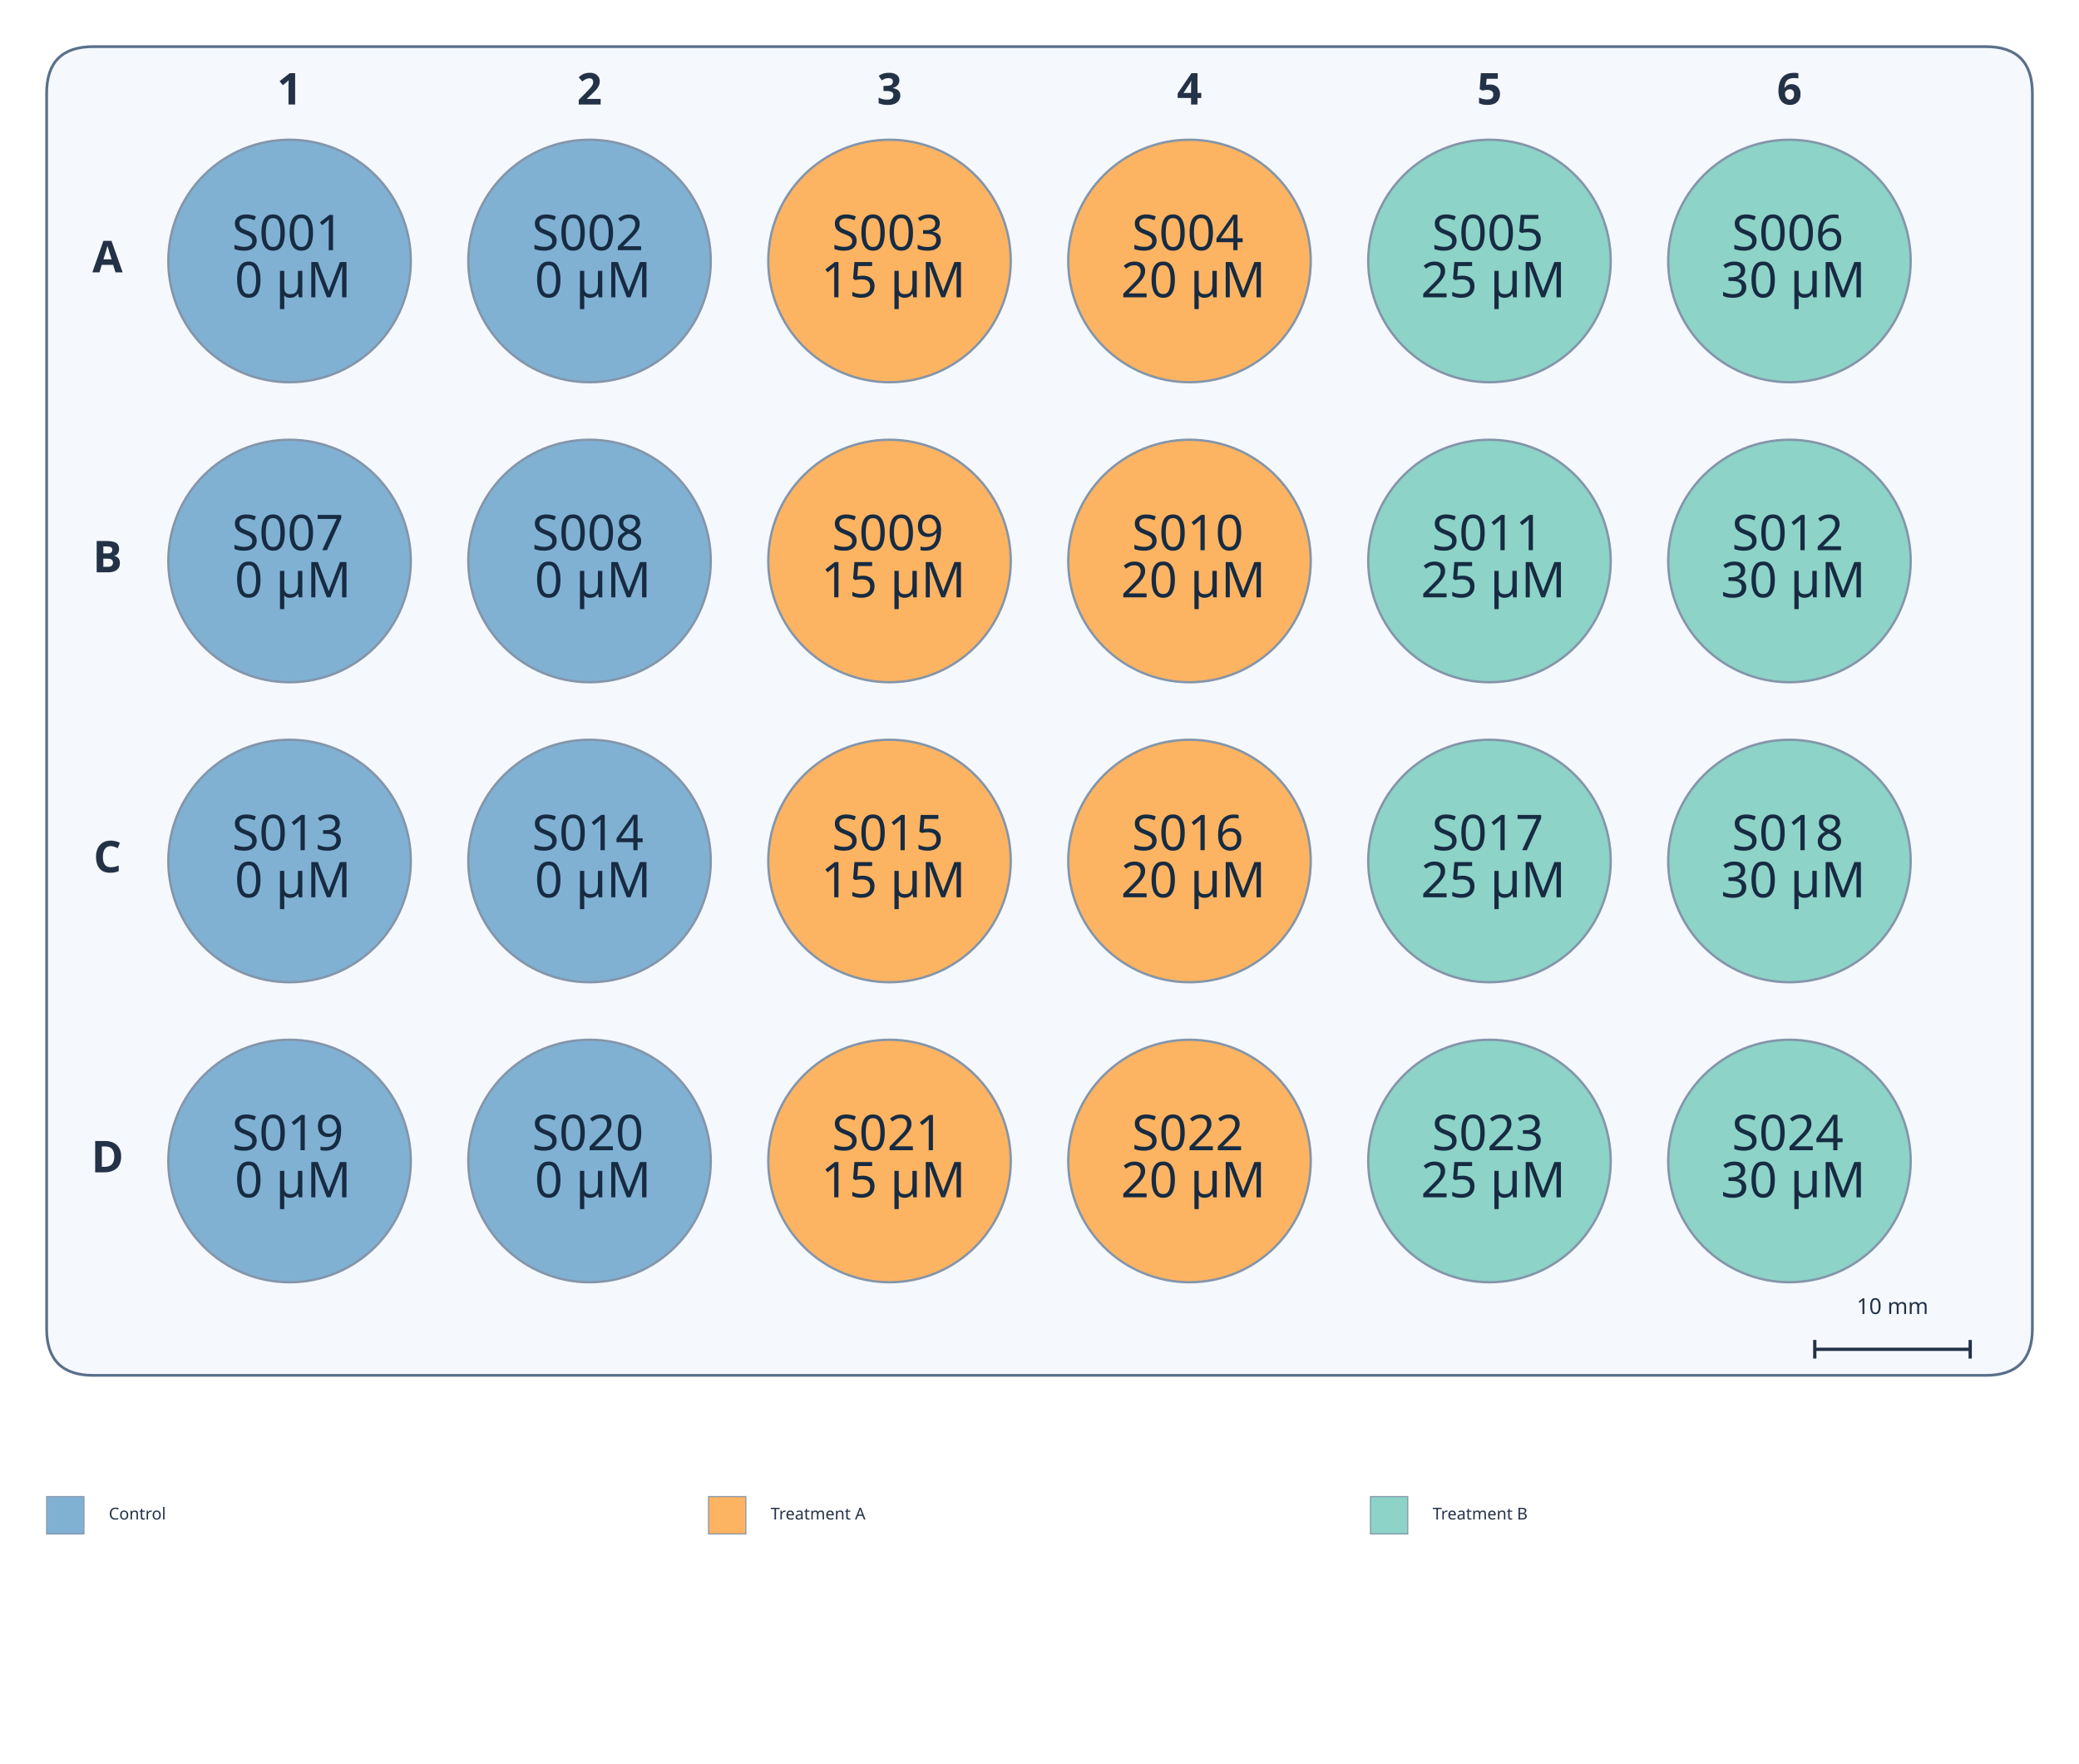
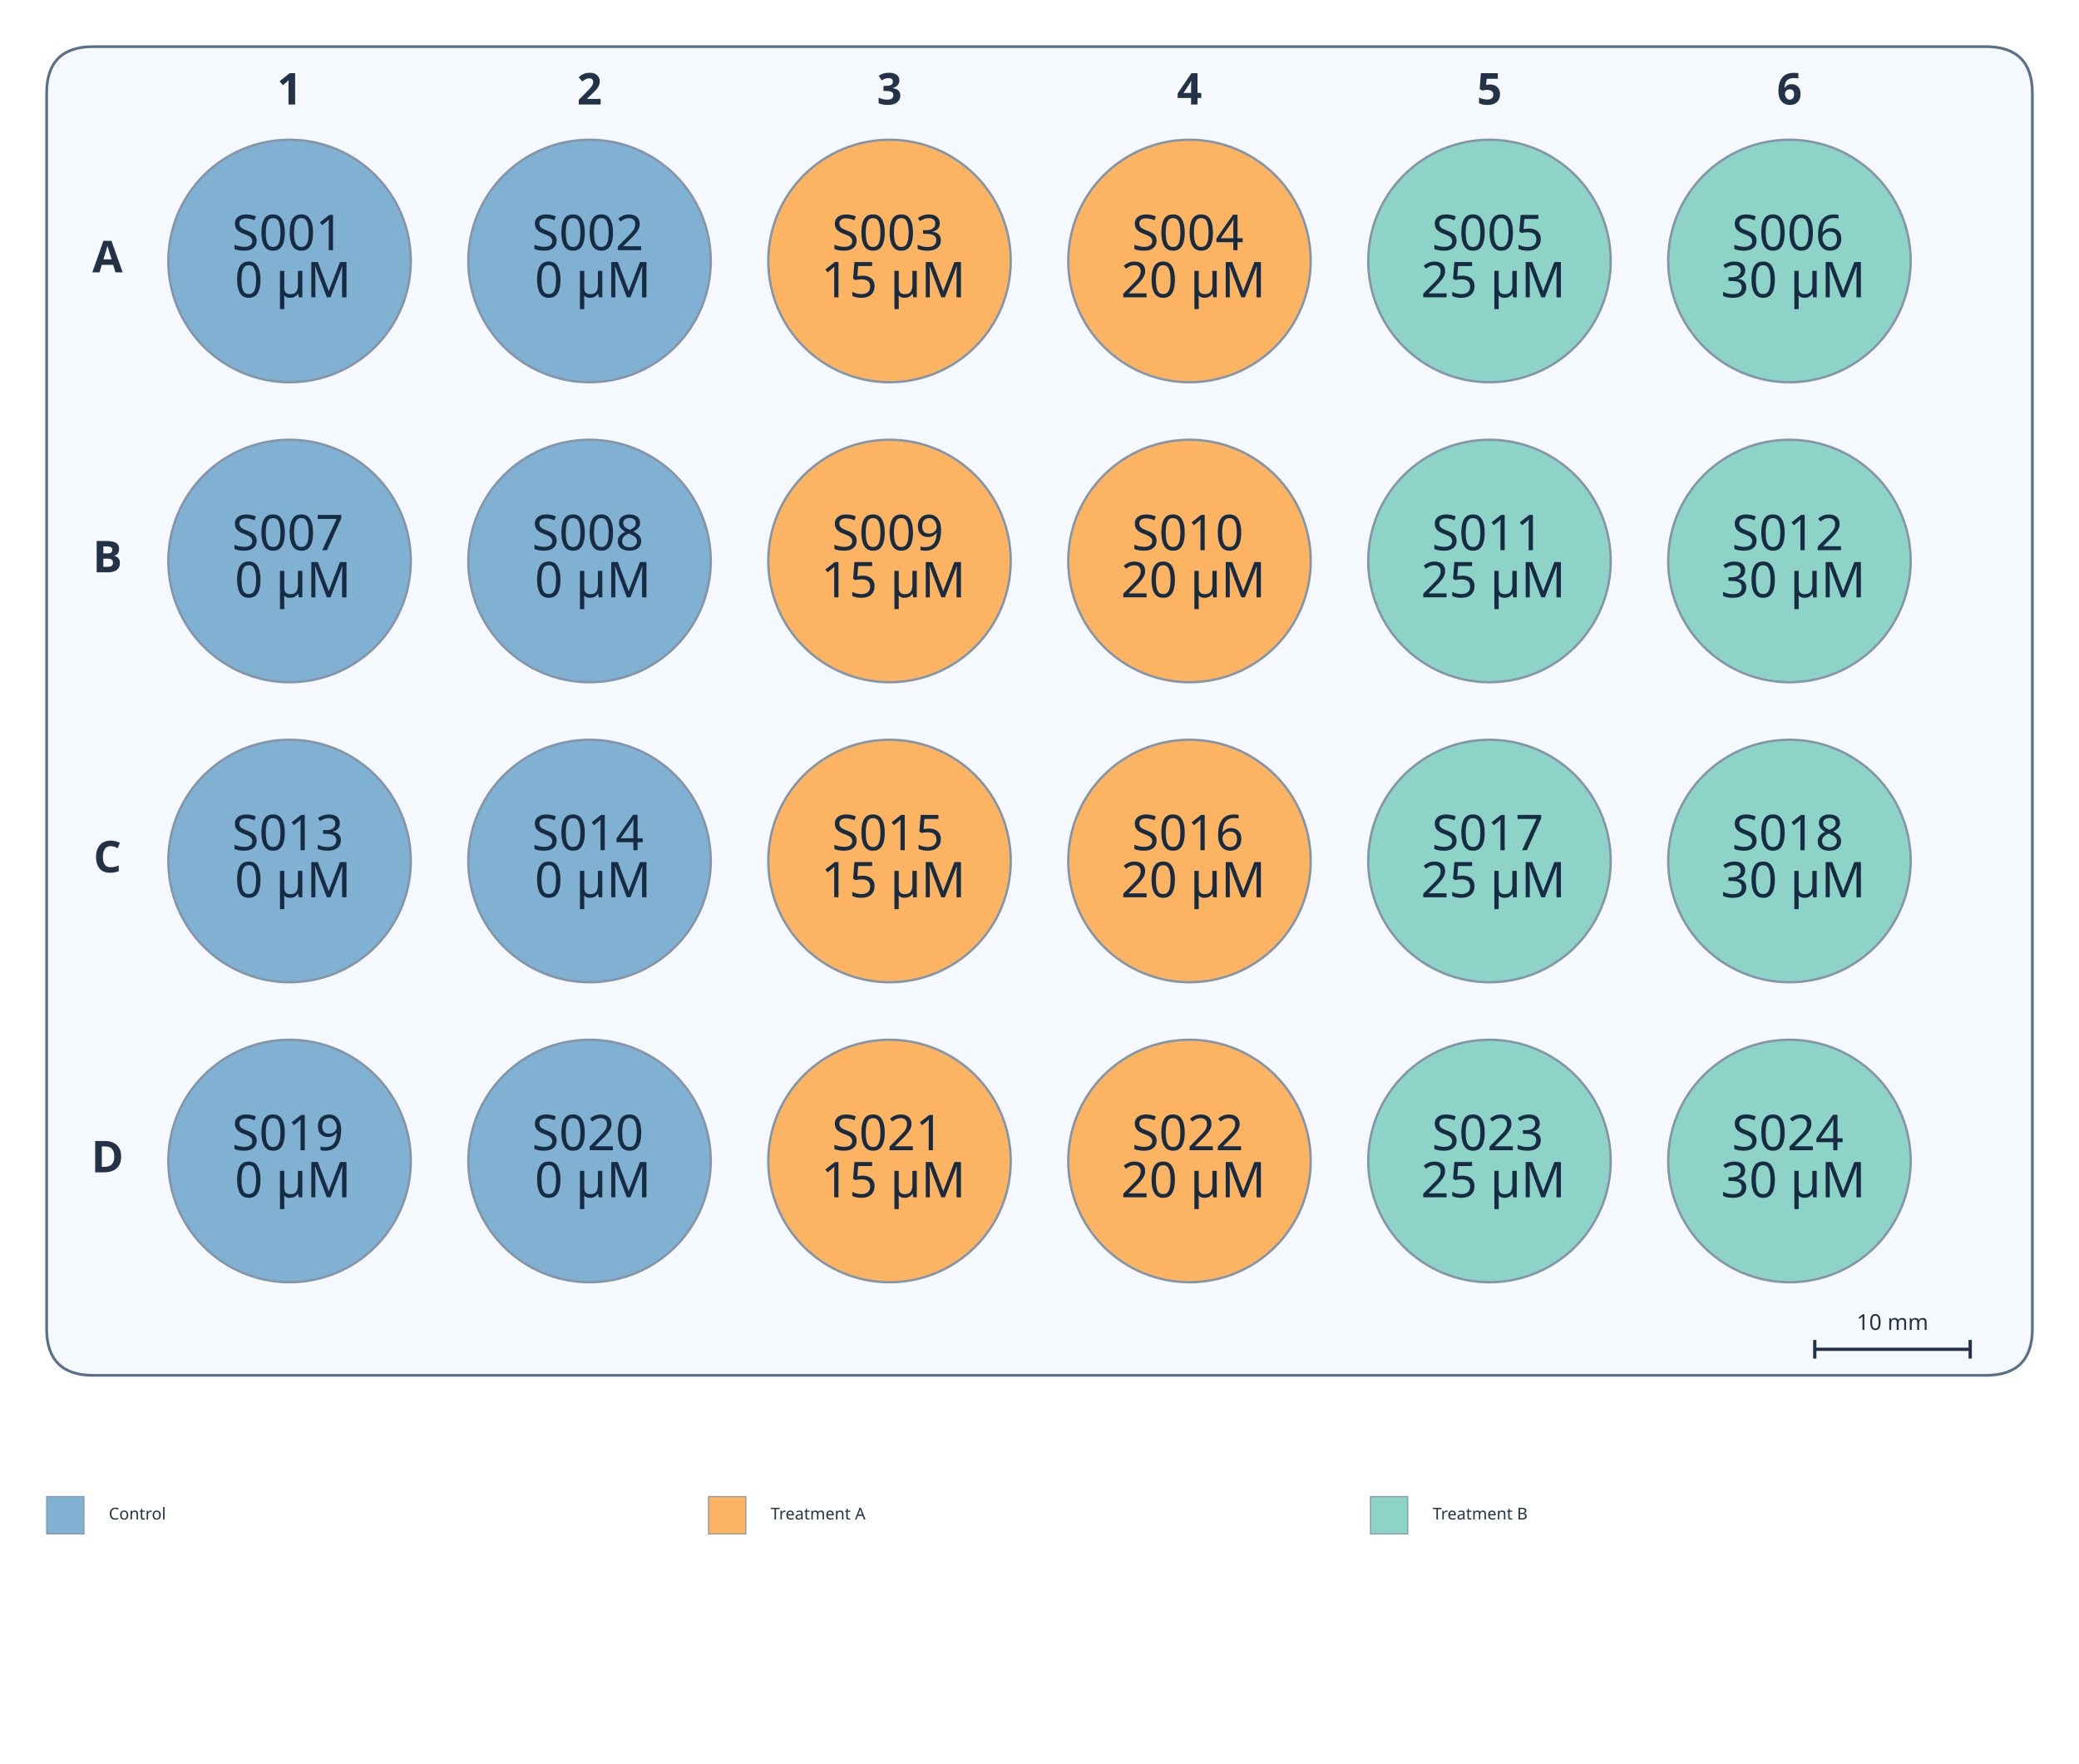
<svg xmlns="http://www.w3.org/2000/svg" width="267.52mm" height="226.96mm" viewBox="0 0 758.324 643.351" version="1.1">
  <defs>
    <style type="text/css">*{stroke-linejoin: round; stroke-linecap: butt}</style>
  </defs>
  <g id="figure_1">
    <g id="patch_1">
      <path d="M 0 643.351  L 758.324 643.351  L 758.324 0  L 0 0  z " style="fill: #ffffff" />
    </g>
    <g id="axes_1">
      <g id="plate-outline">
        <path d="M 34.016 17.008  L 724.309 17.008  Q 741.317 17.008 741.317 34.016  L 741.317 484.611  Q 741.317 501.619 724.309 501.619  L 34.016 501.619  Q 17.008 501.619 17.008 484.611  L 17.008 34.016  Q 17.008 17.008 34.016 17.008  z " clip-path="url(#pd7076431f0)" style="fill: #f5f8fc; stroke: #59708a; stroke-linejoin: miter" />
      </g>
      <g id="well-A1">
        <path d="M 105.619 50.967  C 117.346 50.967 128.595 55.626 136.887 63.919  C 145.18 72.211 149.839 83.46 149.839 95.187  C 149.839 106.915 145.18 118.163 136.887 126.456  C 128.595 134.749 117.346 139.408 105.619 139.408  C 93.891 139.408 82.643 134.749 74.35 126.456  C 66.058 118.163 61.398 106.915 61.398 95.187  C 61.398 83.46 66.058 72.211 74.35 63.919  C 82.643 55.626 93.891 50.967 105.619 50.967  z " clip-path="url(#pd7076431f0)" style="fill: #80b1d3; stroke: #8495aa; stroke-width: 0.85; stroke-linejoin: miter" />
      </g>
      <g id="well-A2">
        <path d="M 215.036 50.967  C 226.764 50.967 238.012 55.626 246.305 63.919  C 254.597 72.211 259.257 83.46 259.257 95.187  C 259.257 106.915 254.597 118.163 246.305 126.456  C 238.012 134.749 226.764 139.408 215.036 139.408  C 203.309 139.408 192.06 134.749 183.768 126.456  C 175.475 118.163 170.816 106.915 170.816 95.187  C 170.816 83.46 175.475 72.211 183.768 63.919  C 192.06 55.626 203.309 50.967 215.036 50.967  z " clip-path="url(#pd7076431f0)" style="fill: #80b1d3; stroke: #8495aa; stroke-width: 0.85; stroke-linejoin: miter" />
      </g>
      <g id="well-A3">
        <path d="M 324.454 50.967  C 336.181 50.967 347.43 55.626 355.722 63.919  C 364.015 72.211 368.674 83.46 368.674 95.187  C 368.674 106.915 364.015 118.163 355.722 126.456  C 347.43 134.749 336.181 139.408 324.454 139.408  C 312.726 139.408 301.477 134.749 293.185 126.456  C 284.892 118.163 280.233 106.915 280.233 95.187  C 280.233 83.46 284.892 72.211 293.185 63.919  C 301.477 55.626 312.726 50.967 324.454 50.967  z " clip-path="url(#pd7076431f0)" style="fill: #fdb462; stroke: #8495aa; stroke-width: 0.85; stroke-linejoin: miter" />
      </g>
      <g id="well-A4">
        <path d="M 433.871 50.967  C 445.598 50.967 456.847 55.626 465.139 63.919  C 473.432 72.211 478.091 83.46 478.091 95.187  C 478.091 106.915 473.432 118.163 465.139 126.456  C 456.847 134.749 445.598 139.408 433.871 139.408  C 422.143 139.408 410.895 134.749 402.602 126.456  C 394.31 118.163 389.65 106.915 389.65 95.187  C 389.65 83.46 394.31 72.211 402.602 63.919  C 410.895 55.626 422.143 50.967 433.871 50.967  z " clip-path="url(#pd7076431f0)" style="fill: #fdb462; stroke: #8495aa; stroke-width: 0.85; stroke-linejoin: miter" />
      </g>
      <g id="well-A5">
        <path d="M 543.288 50.967  C 555.016 50.967 566.264 55.626 574.557 63.919  C 582.849 72.211 587.509 83.46 587.509 95.187  C 587.509 106.915 582.849 118.163 574.557 126.456  C 566.264 134.749 555.016 139.408 543.288 139.408  C 531.561 139.408 520.312 134.749 512.02 126.456  C 503.727 118.163 499.068 106.915 499.068 95.187  C 499.068 83.46 503.727 72.211 512.02 63.919  C 520.312 55.626 531.561 50.967 543.288 50.967  z " clip-path="url(#pd7076431f0)" style="fill: #8dd3c7; stroke: #8495aa; stroke-width: 0.85; stroke-linejoin: miter" />
      </g>
      <g id="well-A6">
        <path d="M 652.706 50.967  C 664.433 50.967 675.682 55.626 683.974 63.919  C 692.267 72.211 696.926 83.46 696.926 95.187  C 696.926 106.915 692.267 118.163 683.974 126.456  C 675.682 134.749 664.433 139.408 652.706 139.408  C 640.978 139.408 629.729 134.749 621.437 126.456  C 613.144 118.163 608.485 106.915 608.485 95.187  C 608.485 83.46 613.144 72.211 621.437 63.919  C 629.729 55.626 640.978 50.967 652.706 50.967  z " clip-path="url(#pd7076431f0)" style="fill: #8dd3c7; stroke: #8495aa; stroke-width: 0.85; stroke-linejoin: miter" />
      </g>
      <g id="well-B1">
        <path d="M 105.619 160.384  C 117.346 160.384 128.595 165.044 136.887 173.336  C 145.18 181.629 149.839 192.877 149.839 204.605  C 149.839 216.332 145.18 227.581 136.887 235.873  C 128.595 244.166 117.346 248.825 105.619 248.825  C 93.891 248.825 82.643 244.166 74.35 235.873  C 66.058 227.581 61.398 216.332 61.398 204.605  C 61.398 192.877 66.058 181.629 74.35 173.336  C 82.643 165.044 93.891 160.384 105.619 160.384  z " clip-path="url(#pd7076431f0)" style="fill: #80b1d3; stroke: #8495aa; stroke-width: 0.85; stroke-linejoin: miter" />
      </g>
      <g id="well-B2">
        <path d="M 215.036 160.384  C 226.764 160.384 238.012 165.044 246.305 173.336  C 254.597 181.629 259.257 192.877 259.257 204.605  C 259.257 216.332 254.597 227.581 246.305 235.873  C 238.012 244.166 226.764 248.825 215.036 248.825  C 203.309 248.825 192.06 244.166 183.768 235.873  C 175.475 227.581 170.816 216.332 170.816 204.605  C 170.816 192.877 175.475 181.629 183.768 173.336  C 192.06 165.044 203.309 160.384 215.036 160.384  z " clip-path="url(#pd7076431f0)" style="fill: #80b1d3; stroke: #8495aa; stroke-width: 0.85; stroke-linejoin: miter" />
      </g>
      <g id="well-B3">
        <path d="M 324.454 160.384  C 336.181 160.384 347.43 165.044 355.722 173.336  C 364.015 181.629 368.674 192.877 368.674 204.605  C 368.674 216.332 364.015 227.581 355.722 235.873  C 347.43 244.166 336.181 248.825 324.454 248.825  C 312.726 248.825 301.477 244.166 293.185 235.873  C 284.892 227.581 280.233 216.332 280.233 204.605  C 280.233 192.877 284.892 181.629 293.185 173.336  C 301.477 165.044 312.726 160.384 324.454 160.384  z " clip-path="url(#pd7076431f0)" style="fill: #fdb462; stroke: #8495aa; stroke-width: 0.85; stroke-linejoin: miter" />
      </g>
      <g id="well-B4">
        <path d="M 433.871 160.384  C 445.598 160.384 456.847 165.044 465.139 173.336  C 473.432 181.629 478.091 192.877 478.091 204.605  C 478.091 216.332 473.432 227.581 465.139 235.873  C 456.847 244.166 445.598 248.825 433.871 248.825  C 422.143 248.825 410.895 244.166 402.602 235.873  C 394.31 227.581 389.65 216.332 389.65 204.605  C 389.65 192.877 394.31 181.629 402.602 173.336  C 410.895 165.044 422.143 160.384 433.871 160.384  z " clip-path="url(#pd7076431f0)" style="fill: #fdb462; stroke: #8495aa; stroke-width: 0.85; stroke-linejoin: miter" />
      </g>
      <g id="well-B5">
        <path d="M 543.288 160.384  C 555.016 160.384 566.264 165.044 574.557 173.336  C 582.849 181.629 587.509 192.877 587.509 204.605  C 587.509 216.332 582.849 227.581 574.557 235.873  C 566.264 244.166 555.016 248.825 543.288 248.825  C 531.561 248.825 520.312 244.166 512.02 235.873  C 503.727 227.581 499.068 216.332 499.068 204.605  C 499.068 192.877 503.727 181.629 512.02 173.336  C 520.312 165.044 531.561 160.384 543.288 160.384  z " clip-path="url(#pd7076431f0)" style="fill: #8dd3c7; stroke: #8495aa; stroke-width: 0.85; stroke-linejoin: miter" />
      </g>
      <g id="well-B6">
        <path d="M 652.706 160.384  C 664.433 160.384 675.682 165.044 683.974 173.336  C 692.267 181.629 696.926 192.877 696.926 204.605  C 696.926 216.332 692.267 227.581 683.974 235.873  C 675.682 244.166 664.433 248.825 652.706 248.825  C 640.978 248.825 629.729 244.166 621.437 235.873  C 613.144 227.581 608.485 216.332 608.485 204.605  C 608.485 192.877 613.144 181.629 621.437 173.336  C 629.729 165.044 640.978 160.384 652.706 160.384  z " clip-path="url(#pd7076431f0)" style="fill: #8dd3c7; stroke: #8495aa; stroke-width: 0.85; stroke-linejoin: miter" />
      </g>
      <g id="well-C1">
        <path d="M 105.619 269.802  C 117.346 269.802 128.595 274.461 136.887 282.753  C 145.18 291.046 149.839 302.295 149.839 314.022  C 149.839 325.749 145.18 336.998 136.887 345.291  C 128.595 353.583 117.346 358.243 105.619 358.243  C 93.891 358.243 82.643 353.583 74.35 345.291  C 66.058 336.998 61.398 325.749 61.398 314.022  C 61.398 302.295 66.058 291.046 74.35 282.753  C 82.643 274.461 93.891 269.802 105.619 269.802  z " clip-path="url(#pd7076431f0)" style="fill: #80b1d3; stroke: #8495aa; stroke-width: 0.85; stroke-linejoin: miter" />
      </g>
      <g id="well-C2">
        <path d="M 215.036 269.802  C 226.764 269.802 238.012 274.461 246.305 282.753  C 254.597 291.046 259.257 302.295 259.257 314.022  C 259.257 325.749 254.597 336.998 246.305 345.291  C 238.012 353.583 226.764 358.243 215.036 358.243  C 203.309 358.243 192.06 353.583 183.768 345.291  C 175.475 336.998 170.816 325.749 170.816 314.022  C 170.816 302.295 175.475 291.046 183.768 282.753  C 192.06 274.461 203.309 269.802 215.036 269.802  z " clip-path="url(#pd7076431f0)" style="fill: #80b1d3; stroke: #8495aa; stroke-width: 0.85; stroke-linejoin: miter" />
      </g>
      <g id="well-C3">
        <path d="M 324.454 269.802  C 336.181 269.802 347.43 274.461 355.722 282.753  C 364.015 291.046 368.674 302.295 368.674 314.022  C 368.674 325.749 364.015 336.998 355.722 345.291  C 347.43 353.583 336.181 358.243 324.454 358.243  C 312.726 358.243 301.477 353.583 293.185 345.291  C 284.892 336.998 280.233 325.749 280.233 314.022  C 280.233 302.295 284.892 291.046 293.185 282.753  C 301.477 274.461 312.726 269.802 324.454 269.802  z " clip-path="url(#pd7076431f0)" style="fill: #fdb462; stroke: #8495aa; stroke-width: 0.85; stroke-linejoin: miter" />
      </g>
      <g id="well-C4">
        <path d="M 433.871 269.802  C 445.598 269.802 456.847 274.461 465.139 282.753  C 473.432 291.046 478.091 302.295 478.091 314.022  C 478.091 325.749 473.432 336.998 465.139 345.291  C 456.847 353.583 445.598 358.243 433.871 358.243  C 422.143 358.243 410.895 353.583 402.602 345.291  C 394.31 336.998 389.65 325.749 389.65 314.022  C 389.65 302.295 394.31 291.046 402.602 282.753  C 410.895 274.461 422.143 269.802 433.871 269.802  z " clip-path="url(#pd7076431f0)" style="fill: #fdb462; stroke: #8495aa; stroke-width: 0.85; stroke-linejoin: miter" />
      </g>
      <g id="well-C5">
        <path d="M 543.288 269.802  C 555.016 269.802 566.264 274.461 574.557 282.753  C 582.849 291.046 587.509 302.295 587.509 314.022  C 587.509 325.749 582.849 336.998 574.557 345.291  C 566.264 353.583 555.016 358.243 543.288 358.243  C 531.561 358.243 520.312 353.583 512.02 345.291  C 503.727 336.998 499.068 325.749 499.068 314.022  C 499.068 302.295 503.727 291.046 512.02 282.753  C 520.312 274.461 531.561 269.802 543.288 269.802  z " clip-path="url(#pd7076431f0)" style="fill: #8dd3c7; stroke: #8495aa; stroke-width: 0.85; stroke-linejoin: miter" />
      </g>
      <g id="well-C6">
        <path d="M 652.706 269.802  C 664.433 269.802 675.682 274.461 683.974 282.753  C 692.267 291.046 696.926 302.295 696.926 314.022  C 696.926 325.749 692.267 336.998 683.974 345.291  C 675.682 353.583 664.433 358.243 652.706 358.243  C 640.978 358.243 629.729 353.583 621.437 345.291  C 613.144 336.998 608.485 325.749 608.485 314.022  C 608.485 302.295 613.144 291.046 621.437 282.753  C 629.729 274.461 640.978 269.802 652.706 269.802  z " clip-path="url(#pd7076431f0)" style="fill: #8dd3c7; stroke: #8495aa; stroke-width: 0.85; stroke-linejoin: miter" />
      </g>
      <g id="well-D1">
        <path d="M 105.619 379.219  C 117.346 379.219 128.595 383.878 136.887 392.171  C 145.18 400.463 149.839 411.712 149.839 423.439  C 149.839 435.167 145.18 446.415 136.887 454.708  C 128.595 463 117.346 467.66 105.619 467.66  C 93.891 467.66 82.643 463 74.35 454.708  C 66.058 446.415 61.398 435.167 61.398 423.439  C 61.398 411.712 66.058 400.463 74.35 392.171  C 82.643 383.878 93.891 379.219 105.619 379.219  z " clip-path="url(#pd7076431f0)" style="fill: #80b1d3; stroke: #8495aa; stroke-width: 0.85; stroke-linejoin: miter" />
      </g>
      <g id="well-D2">
        <path d="M 215.036 379.219  C 226.764 379.219 238.012 383.878 246.305 392.171  C 254.597 400.463 259.257 411.712 259.257 423.439  C 259.257 435.167 254.597 446.415 246.305 454.708  C 238.012 463 226.764 467.66 215.036 467.66  C 203.309 467.66 192.06 463 183.768 454.708  C 175.475 446.415 170.816 435.167 170.816 423.439  C 170.816 411.712 175.475 400.463 183.768 392.171  C 192.06 383.878 203.309 379.219 215.036 379.219  z " clip-path="url(#pd7076431f0)" style="fill: #80b1d3; stroke: #8495aa; stroke-width: 0.85; stroke-linejoin: miter" />
      </g>
      <g id="well-D3">
        <path d="M 324.454 379.219  C 336.181 379.219 347.43 383.878 355.722 392.171  C 364.015 400.463 368.674 411.712 368.674 423.439  C 368.674 435.167 364.015 446.415 355.722 454.708  C 347.43 463 336.181 467.66 324.454 467.66  C 312.726 467.66 301.477 463 293.185 454.708  C 284.892 446.415 280.233 435.167 280.233 423.439  C 280.233 411.712 284.892 400.463 293.185 392.171  C 301.477 383.878 312.726 379.219 324.454 379.219  z " clip-path="url(#pd7076431f0)" style="fill: #fdb462; stroke: #8495aa; stroke-width: 0.85; stroke-linejoin: miter" />
      </g>
      <g id="well-D4">
        <path d="M 433.871 379.219  C 445.598 379.219 456.847 383.878 465.139 392.171  C 473.432 400.463 478.091 411.712 478.091 423.439  C 478.091 435.167 473.432 446.415 465.139 454.708  C 456.847 463 445.598 467.66 433.871 467.66  C 422.143 467.66 410.895 463 402.602 454.708  C 394.31 446.415 389.65 435.167 389.65 423.439  C 389.65 411.712 394.31 400.463 402.602 392.171  C 410.895 383.878 422.143 379.219 433.871 379.219  z " clip-path="url(#pd7076431f0)" style="fill: #fdb462; stroke: #8495aa; stroke-width: 0.85; stroke-linejoin: miter" />
      </g>
      <g id="well-D5">
        <path d="M 543.288 379.219  C 555.016 379.219 566.264 383.878 574.557 392.171  C 582.849 400.463 587.509 411.712 587.509 423.439  C 587.509 435.167 582.849 446.415 574.557 454.708  C 566.264 463 555.016 467.66 543.288 467.66  C 531.561 467.66 520.312 463 512.02 454.708  C 503.727 446.415 499.068 435.167 499.068 423.439  C 499.068 411.712 503.727 400.463 512.02 392.171  C 520.312 383.878 531.561 379.219 543.288 379.219  z " clip-path="url(#pd7076431f0)" style="fill: #8dd3c7; stroke: #8495aa; stroke-width: 0.85; stroke-linejoin: miter" />
      </g>
      <g id="well-D6">
        <path d="M 652.706 379.219  C 664.433 379.219 675.682 383.878 683.974 392.171  C 692.267 400.463 696.926 411.712 696.926 423.439  C 696.926 435.167 692.267 446.415 683.974 454.708  C 675.682 463 664.433 467.66 652.706 467.66  C 640.978 467.66 629.729 463 621.437 454.708  C 613.144 446.415 608.485 435.167 608.485 423.439  C 608.485 411.712 613.144 400.463 621.437 392.171  C 629.729 383.878 640.978 379.219 652.706 379.219  z " clip-path="url(#pd7076431f0)" style="fill: #8dd3c7; stroke: #8495aa; stroke-width: 0.85; stroke-linejoin: miter" />
      </g>
      <g id="patch_2">
        <path d="M 17.008 545.839  L 30.614 545.839  L 30.614 559.446  L 17.008 559.446  z " clip-path="url(#pd7076431f0)" style="fill: #80b1d3; stroke: #8495aa; stroke-width: 0.4; stroke-linejoin: miter" />
      </g>
      <g id="patch_3">
        <path d="M 258.444 545.839  L 272.05 545.839  L 272.05 559.446  L 258.444 559.446  z " clip-path="url(#pd7076431f0)" style="fill: #fdb462; stroke: #8495aa; stroke-width: 0.4; stroke-linejoin: miter" />
      </g>
      <g id="patch_4">
        <path d="M 499.88 545.839  L 513.487 545.839  L 513.487 559.446  L 499.88 559.446  z " clip-path="url(#pd7076431f0)" style="fill: #8dd3c7; stroke: #8495aa; stroke-width: 0.4; stroke-linejoin: miter" />
      </g>
      <g id="scale-bar">
        <path d="M 661.946 492.11  L 718.639 492.11  " clip-path="url(#pd7076431f0)" style="fill: none; stroke: #243247; stroke-width: 1.2" />
      </g>
      <g id="scale-bar-tick-left">
        <path d="M 661.946 488.714  L 661.946 495.506  " clip-path="url(#pd7076431f0)" style="fill: none; stroke: #243247; stroke-width: 1.2" />
      </g>
      <g id="scale-bar-tick-right">
        <path d="M 718.639 488.714  L 718.639 495.506  " clip-path="url(#pd7076431f0)" style="fill: none; stroke: #243247; stroke-width: 1.2" />
      </g>
      <g id="coordinate-row-A">
        <text style="font-weight: 700; font-size: 16px; font-family: 'Arial Unicode MS'; text-anchor: middle; fill: #243247" x="39.203" y="99.32" transform="rotate(-0 39.20315 99.3199)">A</text>
      </g>
      <g id="coordinate-row-B">
        <text style="font-weight: 700; font-size: 16px; font-family: 'Arial Unicode MS'; text-anchor: middle; fill: #243247" x="39.203" y="208.737" transform="rotate(-0 39.20315 208.7372)">B</text>
      </g>
      <g id="coordinate-row-C">
        <text style="font-weight: 700; font-size: 16px; font-family: 'Arial Unicode MS'; text-anchor: middle; fill: #243247" x="39.203" y="318.155" transform="rotate(-0 39.20315 318.1545)">C</text>
      </g>
      <g id="coordinate-row-D">
        <text style="font-weight: 700; font-size: 16px; font-family: 'Arial Unicode MS'; text-anchor: middle; fill: #243247" x="39.203" y="427.572" transform="rotate(-0 39.20315 427.5719)">D</text>
      </g>
      <g id="coordinate-column-1">
        <text style="font-weight: 700; font-size: 16px; font-family: 'Arial Unicode MS'; text-anchor: middle; fill: #243247" x="105.619" y="38.12" transform="rotate(-0 105.6189 38.1199)">1</text>
      </g>
      <g id="coordinate-column-2">
        <text style="font-weight: 700; font-size: 16px; font-family: 'Arial Unicode MS'; text-anchor: middle; fill: #243247" x="215.036" y="38.12" transform="rotate(-0 215.0362 38.1199)">2</text>
      </g>
      <g id="coordinate-column-3">
        <text style="font-weight: 700; font-size: 16px; font-family: 'Arial Unicode MS'; text-anchor: middle; fill: #243247" x="324.454" y="38.12" transform="rotate(-0 324.4535 38.1199)">3</text>
      </g>
      <g id="coordinate-column-4">
        <text style="font-weight: 700; font-size: 16px; font-family: 'Arial Unicode MS'; text-anchor: middle; fill: #243247" x="433.871" y="38.12" transform="rotate(-0 433.8709 38.1199)">4</text>
      </g>
      <g id="coordinate-column-5">
        <text style="font-weight: 700; font-size: 16px; font-family: 'Arial Unicode MS'; text-anchor: middle; fill: #243247" x="543.288" y="38.12" transform="rotate(-0 543.2882 38.1199)">5</text>
      </g>
      <g id="coordinate-column-6">
        <text style="font-weight: 700; font-size: 16px; font-family: 'Arial Unicode MS'; text-anchor: middle; fill: #243247" x="652.706" y="38.12" transform="rotate(-0 652.7055 38.1199)">6</text>
      </g>
      <g id="label-A1">
        <text style="font-size: 18px; font-family: 'Arial Unicode MS'; fill: #172b42" transform="translate(84.60108 91.24688)">S001</text>
        <text style="font-size: 18px; font-family: 'Arial Unicode MS'; fill: #172b42" transform="translate(85.61218 108.4261)">0 µM</text>
      </g>
      <g id="label-A2">
        <text style="font-size: 18px; font-family: 'Arial Unicode MS'; fill: #172b42" transform="translate(194.0184 91.24688)">S002</text>
        <text style="font-size: 18px; font-family: 'Arial Unicode MS'; fill: #172b42" transform="translate(195.0295 108.4261)">0 µM</text>
      </g>
      <g id="label-A3">
        <text style="font-size: 18px; font-family: 'Arial Unicode MS'; fill: #172b42" transform="translate(303.4357 91.24688)">S003</text>
        <text style="font-size: 18px; font-family: 'Arial Unicode MS'; fill: #172b42" transform="translate(299.442 108.4261)">15 µM</text>
      </g>
      <g id="label-A4">
        <text style="font-size: 18px; font-family: 'Arial Unicode MS'; fill: #172b42" transform="translate(412.8531 91.24688)">S004</text>
        <text style="font-size: 18px; font-family: 'Arial Unicode MS'; fill: #172b42" transform="translate(408.8593 108.4261)">20 µM</text>
      </g>
      <g id="label-A5">
        <text style="font-size: 18px; font-family: 'Arial Unicode MS'; fill: #172b42" transform="translate(522.2704 91.24688)">S005</text>
        <text style="font-size: 18px; font-family: 'Arial Unicode MS'; fill: #172b42" transform="translate(518.2766 108.4261)">25 µM</text>
      </g>
      <g id="label-A6">
        <text style="font-size: 18px; font-family: 'Arial Unicode MS'; fill: #172b42" transform="translate(631.6877 91.24688)">S006</text>
        <text style="font-size: 18px; font-family: 'Arial Unicode MS'; fill: #172b42" transform="translate(627.6939 108.4261)">30 µM</text>
      </g>
      <g id="label-B1">
        <text style="font-size: 18px; font-family: 'Arial Unicode MS'; fill: #172b42" transform="translate(84.60108 200.6642)">S007</text>
        <text style="font-size: 18px; font-family: 'Arial Unicode MS'; fill: #172b42" transform="translate(85.61218 217.8434)">0 µM</text>
      </g>
      <g id="label-B2">
        <text style="font-size: 18px; font-family: 'Arial Unicode MS'; fill: #172b42" transform="translate(194.0184 200.6642)">S008</text>
        <text style="font-size: 18px; font-family: 'Arial Unicode MS'; fill: #172b42" transform="translate(195.0295 217.8434)">0 µM</text>
      </g>
      <g id="label-B3">
        <text style="font-size: 18px; font-family: 'Arial Unicode MS'; fill: #172b42" transform="translate(303.4357 200.6642)">S009</text>
        <text style="font-size: 18px; font-family: 'Arial Unicode MS'; fill: #172b42" transform="translate(299.442 217.8434)">15 µM</text>
      </g>
      <g id="label-B4">
        <text style="font-size: 18px; font-family: 'Arial Unicode MS'; fill: #172b42" transform="translate(412.8531 200.6642)">S010</text>
        <text style="font-size: 18px; font-family: 'Arial Unicode MS'; fill: #172b42" transform="translate(408.8593 217.8434)">20 µM</text>
      </g>
      <g id="label-B5">
        <text style="font-size: 18px; font-family: 'Arial Unicode MS'; fill: #172b42" transform="translate(522.2704 200.6642)">S011</text>
        <text style="font-size: 18px; font-family: 'Arial Unicode MS'; fill: #172b42" transform="translate(518.2766 217.8434)">25 µM</text>
      </g>
      <g id="label-B6">
        <text style="font-size: 18px; font-family: 'Arial Unicode MS'; fill: #172b42" transform="translate(631.6877 200.6642)">S012</text>
        <text style="font-size: 18px; font-family: 'Arial Unicode MS'; fill: #172b42" transform="translate(627.6939 217.8434)">30 µM</text>
      </g>
      <g id="label-C1">
        <text style="font-size: 18px; font-family: 'Arial Unicode MS'; fill: #172b42" transform="translate(84.60108 310.0815)">S013</text>
        <text style="font-size: 18px; font-family: 'Arial Unicode MS'; fill: #172b42" transform="translate(85.61218 327.2607)">0 µM</text>
      </g>
      <g id="label-C2">
        <text style="font-size: 18px; font-family: 'Arial Unicode MS'; fill: #172b42" transform="translate(194.0184 310.0815)">S014</text>
        <text style="font-size: 18px; font-family: 'Arial Unicode MS'; fill: #172b42" transform="translate(195.0295 327.2607)">0 µM</text>
      </g>
      <g id="label-C3">
        <text style="font-size: 18px; font-family: 'Arial Unicode MS'; fill: #172b42" transform="translate(303.4357 310.0815)">S015</text>
        <text style="font-size: 18px; font-family: 'Arial Unicode MS'; fill: #172b42" transform="translate(299.442 327.2607)">15 µM</text>
      </g>
      <g id="label-C4">
        <text style="font-size: 18px; font-family: 'Arial Unicode MS'; fill: #172b42" transform="translate(412.8531 310.0815)">S016</text>
        <text style="font-size: 18px; font-family: 'Arial Unicode MS'; fill: #172b42" transform="translate(408.8593 327.2607)">20 µM</text>
      </g>
      <g id="label-C5">
        <text style="font-size: 18px; font-family: 'Arial Unicode MS'; fill: #172b42" transform="translate(522.2704 310.0815)">S017</text>
        <text style="font-size: 18px; font-family: 'Arial Unicode MS'; fill: #172b42" transform="translate(518.2766 327.2607)">25 µM</text>
      </g>
      <g id="label-C6">
        <text style="font-size: 18px; font-family: 'Arial Unicode MS'; fill: #172b42" transform="translate(631.6877 310.0815)">S018</text>
        <text style="font-size: 18px; font-family: 'Arial Unicode MS'; fill: #172b42" transform="translate(627.6939 327.2607)">30 µM</text>
      </g>
      <g id="label-D1">
        <text style="font-size: 18px; font-family: 'Arial Unicode MS'; fill: #172b42" transform="translate(84.60108 419.4988)">S019</text>
        <text style="font-size: 18px; font-family: 'Arial Unicode MS'; fill: #172b42" transform="translate(85.61218 436.678)">0 µM</text>
      </g>
      <g id="label-D2">
        <text style="font-size: 18px; font-family: 'Arial Unicode MS'; fill: #172b42" transform="translate(194.0184 419.4988)">S020</text>
        <text style="font-size: 18px; font-family: 'Arial Unicode MS'; fill: #172b42" transform="translate(195.0295 436.678)">0 µM</text>
      </g>
      <g id="label-D3">
        <text style="font-size: 18px; font-family: 'Arial Unicode MS'; fill: #172b42" transform="translate(303.4357 419.4988)">S021</text>
        <text style="font-size: 18px; font-family: 'Arial Unicode MS'; fill: #172b42" transform="translate(299.442 436.678)">15 µM</text>
      </g>
      <g id="label-D4">
        <text style="font-size: 18px; font-family: 'Arial Unicode MS'; fill: #172b42" transform="translate(412.8531 419.4988)">S022</text>
        <text style="font-size: 18px; font-family: 'Arial Unicode MS'; fill: #172b42" transform="translate(408.8593 436.678)">20 µM</text>
      </g>
      <g id="label-D5">
        <text style="font-size: 18px; font-family: 'Arial Unicode MS'; fill: #172b42" transform="translate(522.2704 419.4988)">S023</text>
        <text style="font-size: 18px; font-family: 'Arial Unicode MS'; fill: #172b42" transform="translate(518.2766 436.678)">25 µM</text>
      </g>
      <g id="label-D6">
        <text style="font-size: 18px; font-family: 'Arial Unicode MS'; fill: #172b42" transform="translate(631.6877 419.4988)">S024</text>
        <text style="font-size: 18px; font-family: 'Arial Unicode MS'; fill: #172b42" transform="translate(627.6939 436.678)">30 µM</text>
      </g>
      <g id="scale-bar-label">
-         <text style="font-size: 8px; font-family: 'Arial Unicode MS'; text-anchor: middle; fill: #243247" x="690.293" y="479.235" transform="rotate(-0 690.2929 479.2346)">10 mm</text>
+         <text style="font-size: 8px; font-family: 'Arial Unicode MS'; text-anchor: middle; fill: #243247" x="690.293" y="485.046" transform="rotate(-0 690.2929 485.0465)">10 mm</text>
      </g>
      <g id="text_1">
        <text style="font-size: 6px; font-family: 'Arial Unicode MS'; text-anchor: start; fill: #243247" x="39.685" y="554.192" transform="rotate(-0 39.68504 554.1922)">Control</text>
      </g>
      <g id="text_2">
        <text style="font-size: 6px; font-family: 'Arial Unicode MS'; text-anchor: start; fill: #243247" x="281.121" y="554.192" transform="rotate(-0 281.1213 554.1922)">Treatment A</text>
      </g>
      <g id="text_3">
        <text style="font-size: 6px; font-family: 'Arial Unicode MS'; text-anchor: start; fill: #243247" x="522.557" y="554.192" transform="rotate(-0 522.5575 554.1922)">Treatment B</text>
      </g>
    </g>
  </g>
  <defs>
    <clipPath id="pd7076431f0">
      <rect x="0" y="0" width="758.324" height="643.351" />
    </clipPath>
  </defs>
</svg>
